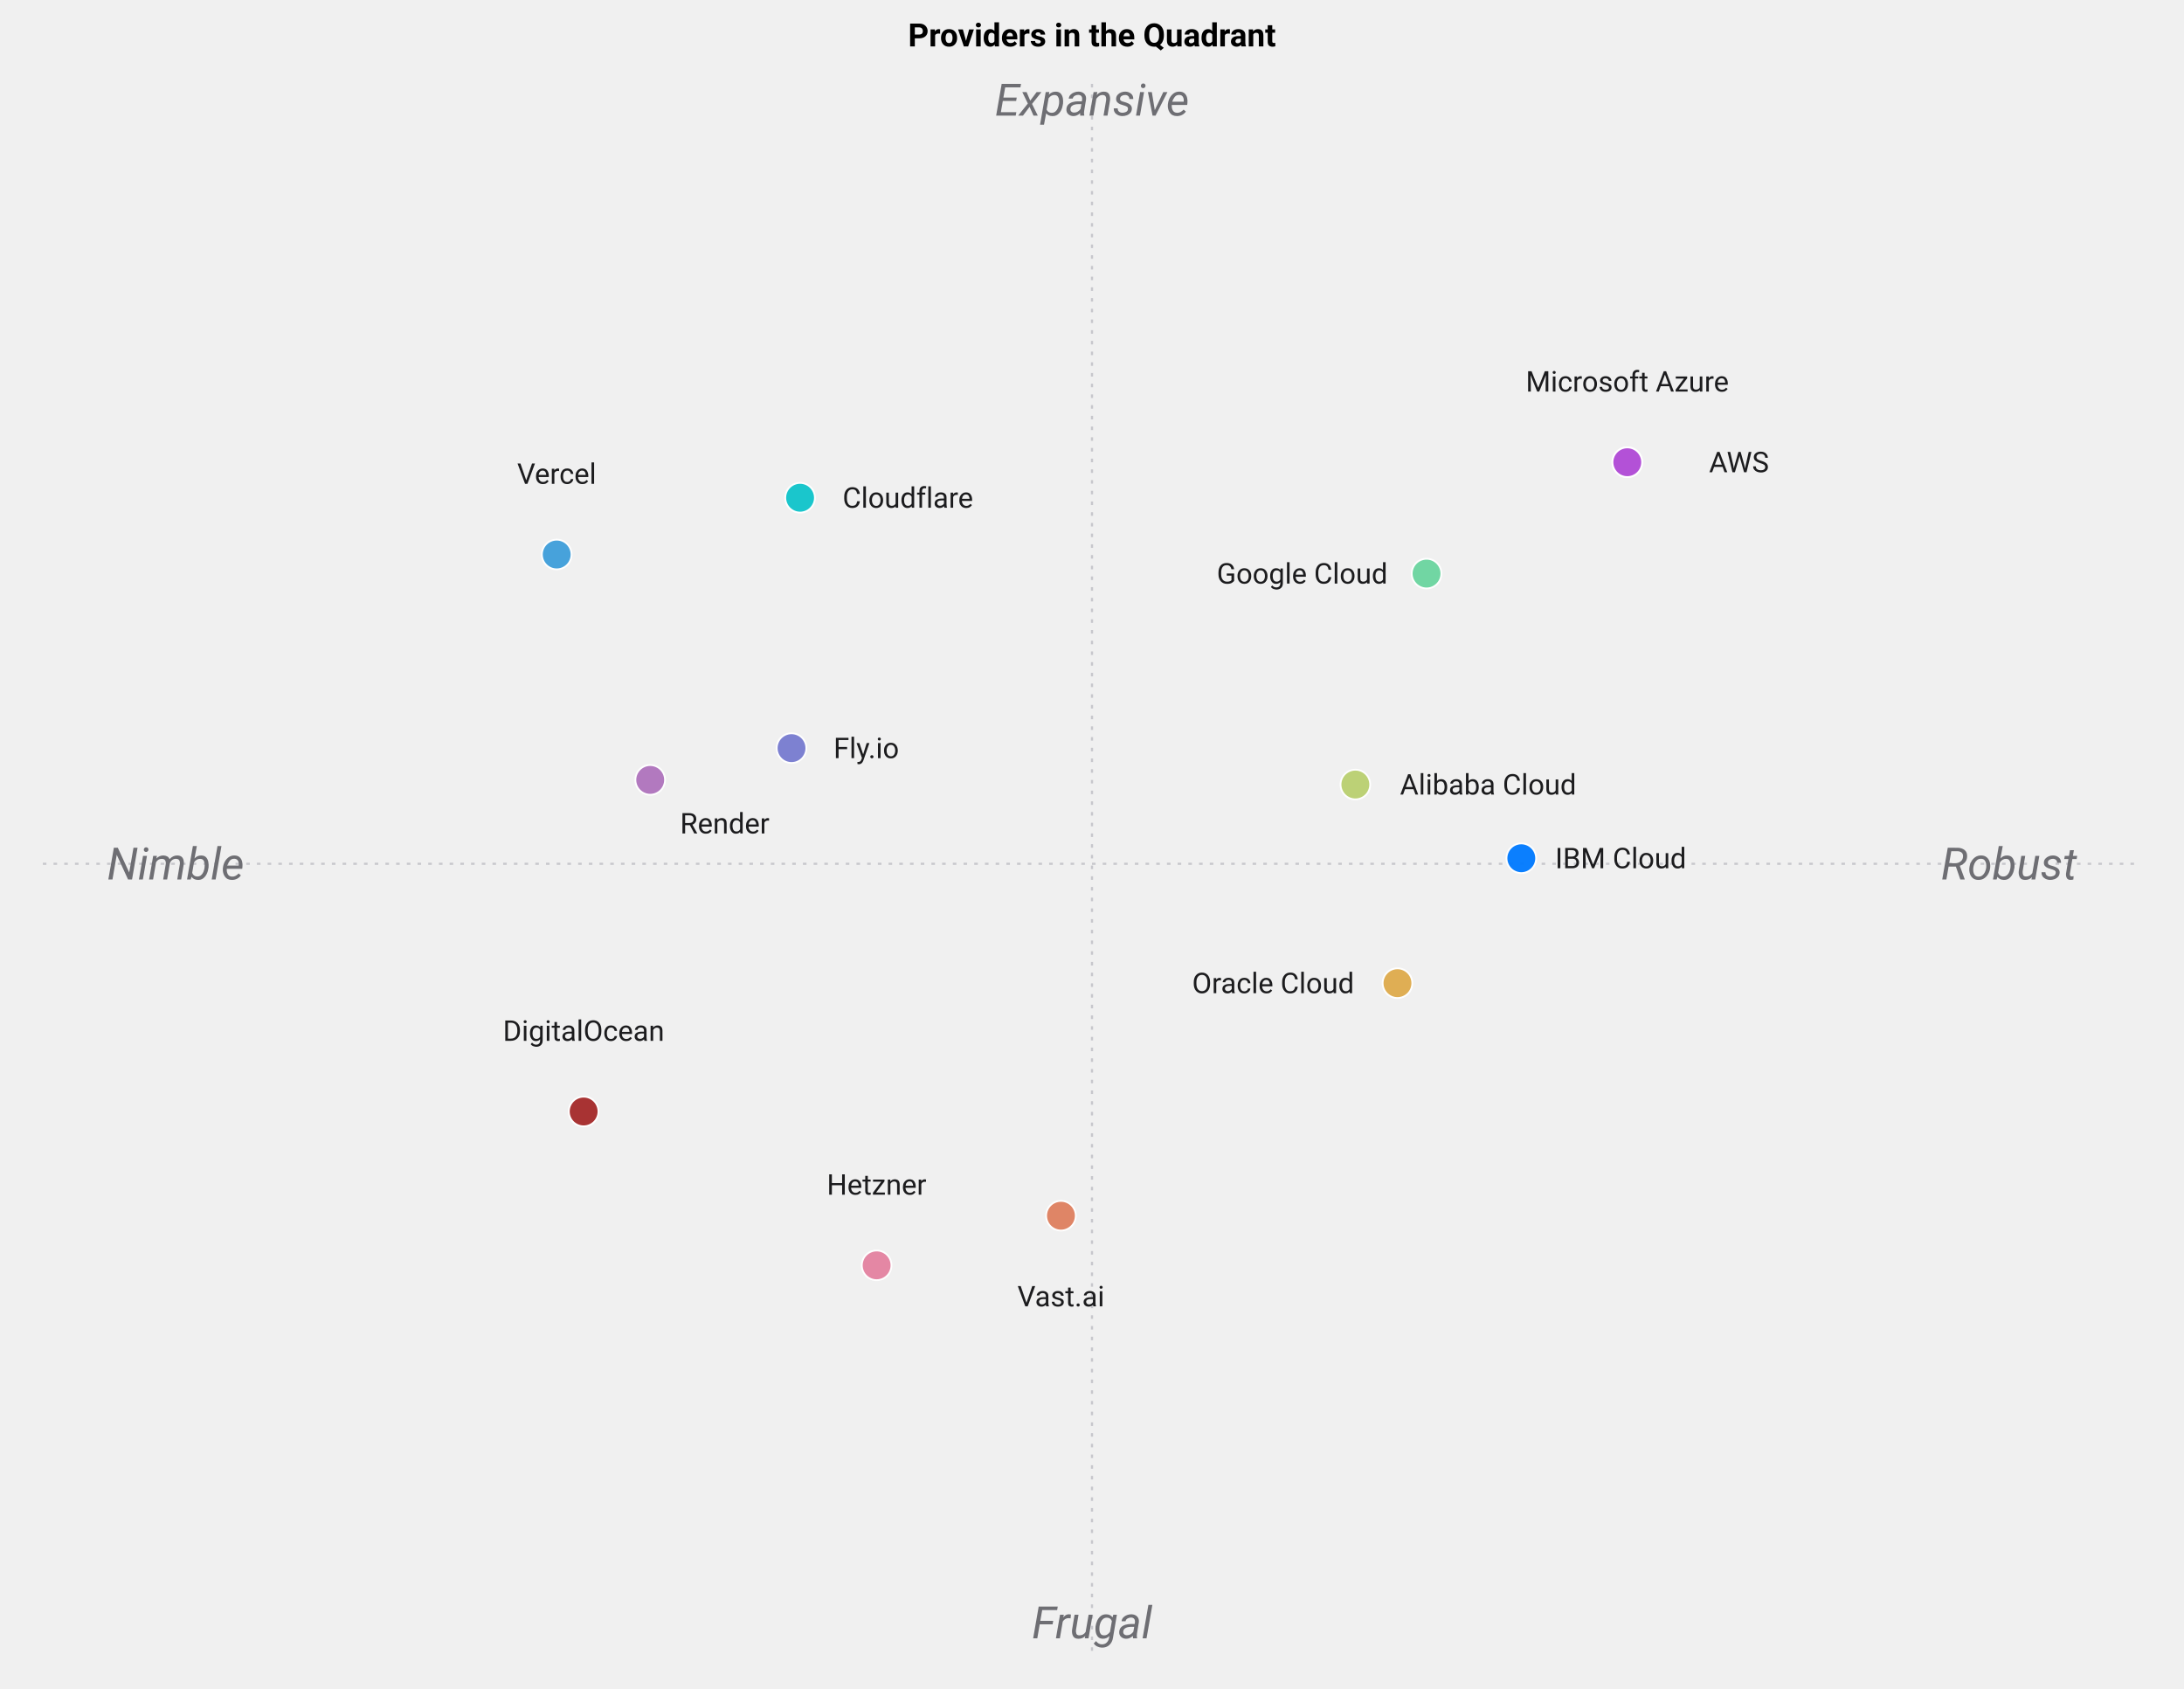
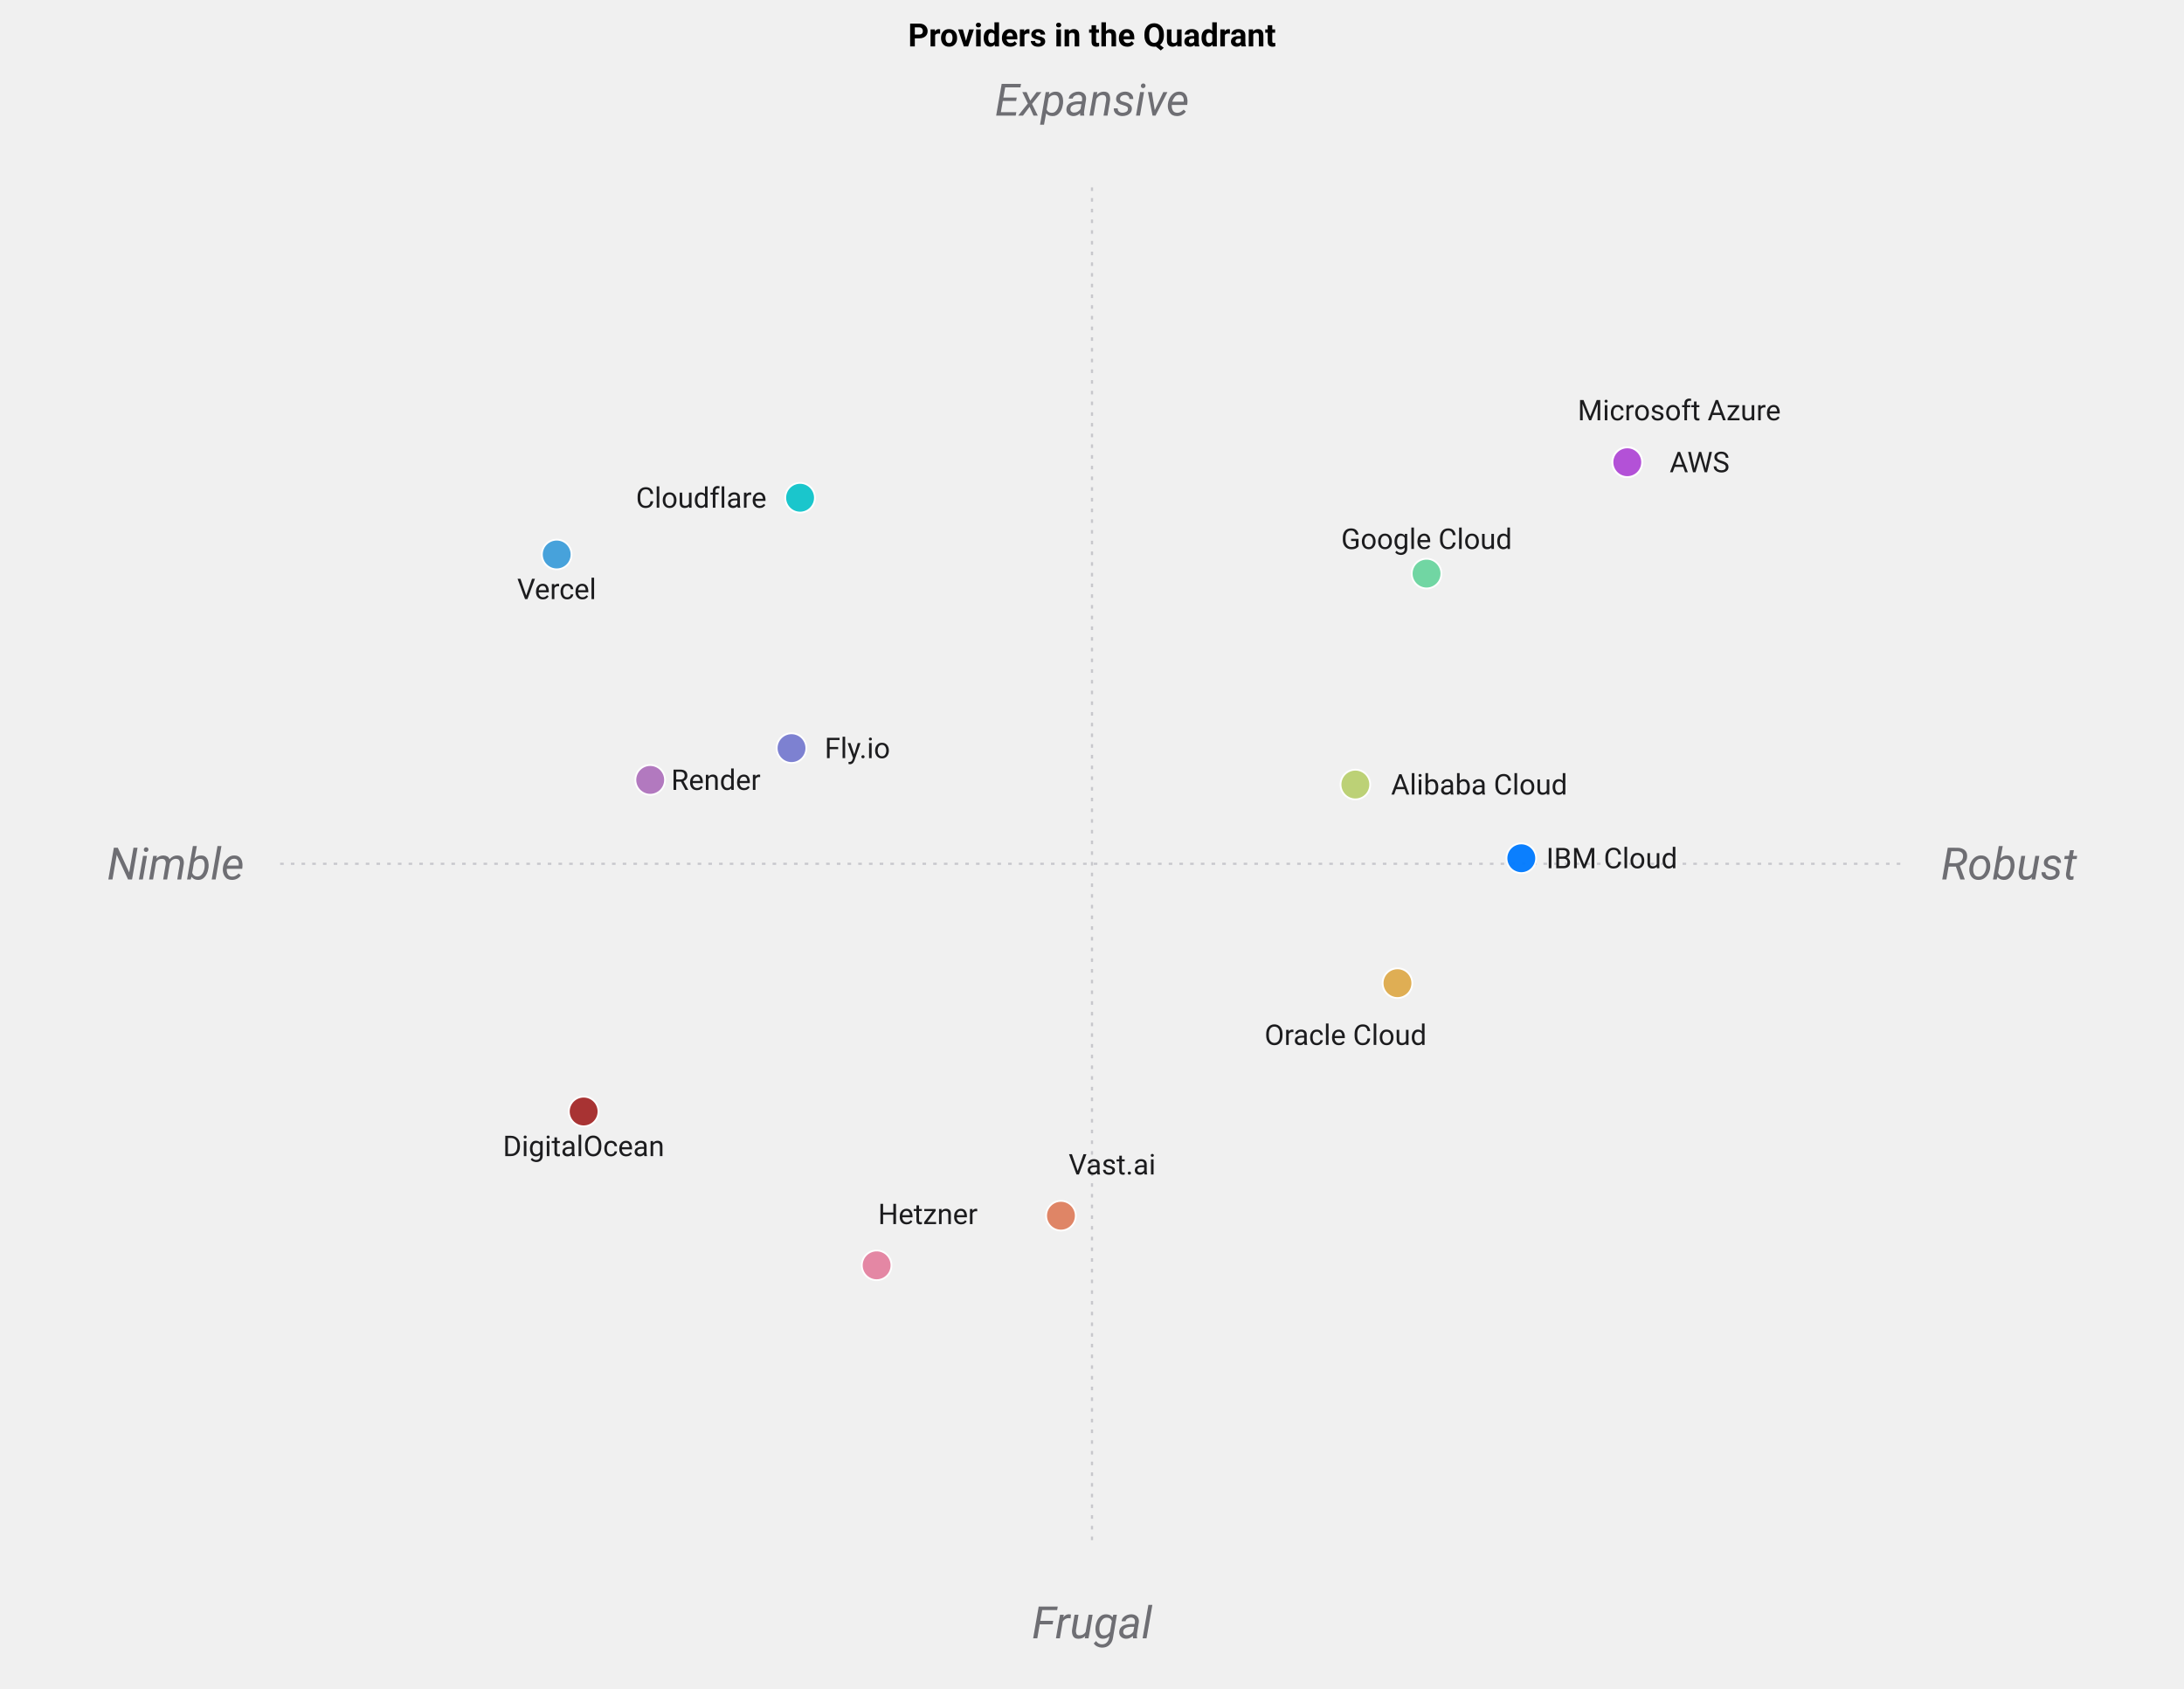
<svg xmlns="http://www.w3.org/2000/svg" width="1224" height="946" viewBox="0 0 1224 946" role="img" aria-labelledby="sp-title sp-desc" font-family="Roboto, -apple-system, Helvetica, Arial, sans-serif">
  <style>.sp-dot{cursor:pointer}.sp-dot:hover circle,.sp-dot:focus circle{stroke-width:2.4}.sp-dot:hover,.sp-dot:focus{filter:brightness(1.08);outline:none}</style>
-   <line x1="24.0" y1="484.0" x2="1200.0" y2="484.0" stroke="#C7C7CC" stroke-width="1.2" stroke-dasharray="2,4" />
-   <line x1="612.0" y1="925.0" x2="612.0" y2="43.0" stroke="#C7C7CC" stroke-width="1.2" stroke-dasharray="2,4" />
+   <line x1="157.0" y1="484.0" x2="1067.0" y2="484.0" stroke="#C7C7CC" stroke-width="1.2" stroke-dasharray="2,4" />
+   <line x1="612.0" y1="863.0" x2="612.0" y2="105.0" stroke="#C7C7CC" stroke-width="1.2" stroke-dasharray="2,4" />
  <text data-pole="right" x="1164.0" y="492.8" font-size="25" font-style="italic" fill="#6E6E73" text-anchor="end">Robust</text>
  <text data-pole="left" x="60.0" y="492.8" font-size="25" font-style="italic" fill="#6E6E73" text-anchor="start">Nimble</text>
  <text data-pole="top" x="612.0" y="64.8" font-size="25" font-style="italic" fill="#6E6E73" text-anchor="middle">Expansive</text>
  <text data-pole="bottom" x="612.0" y="918.0" font-size="25" font-style="italic" fill="#6E6E73" text-anchor="middle">Frugal</text>
  <g class="sp-dot" tabindex="0" role="img" aria-label="Providers: AWS role: best axis1: 2.20 axis2: 2.55">
    <circle cx="912.0" cy="259.0" r="8.31" fill="#FF3B30" stroke="white" stroke-width="1" opacity="0.95" />
  </g>
-   <text x="974.6" y="264.6" font-size="16" fill="#1C1C1E" text-anchor="middle">AWS</text>
+   <text x="952.5" y="264.6" font-size="16" fill="#1C1C1E" text-anchor="middle">AWS</text>
  <g class="sp-dot" tabindex="0" role="img" aria-label="Providers: Google Cloud role: competitor axis1: 1.38 axis2: 1.84">
    <circle cx="799.5" cy="321.4" r="8.31" fill="#6BD5A0" stroke="white" stroke-width="1" opacity="0.95" />
  </g>
-   <text x="729.8" y="327.0" font-size="16" fill="#1C1C1E" text-anchor="middle">Google Cloud</text>
+   <text x="799.5" y="307.6" font-size="16" fill="#1C1C1E" text-anchor="middle">Google Cloud</text>
  <g class="sp-dot" tabindex="0" role="img" aria-label="Providers: Microsoft Azure role: top axis1: 2.20 axis2: 2.55">
    <circle cx="912.0" cy="259.0" r="8.31" fill="#AF52DE" stroke="white" stroke-width="1" opacity="0.95" />
  </g>
-   <text x="912.0" y="219.4" font-size="16" fill="#1C1C1E" text-anchor="middle">Microsoft Azure</text>
+   <text x="941.1" y="235.5" font-size="16" fill="#1C1C1E" text-anchor="middle">Microsoft Azure</text>
  <g class="sp-dot" tabindex="0" role="img" aria-label="Providers: Oracle Cloud role: competitor axis1: 1.26 axis2: -0.76">
    <circle cx="783.2" cy="550.9" r="8.31" fill="#DEAB4D" stroke="white" stroke-width="1" opacity="0.95" />
  </g>
-   <text x="713.5" y="556.5" font-size="16" fill="#1C1C1E" text-anchor="middle">Oracle Cloud</text>
+   <text x="754.1" y="585.5" font-size="16" fill="#1C1C1E" text-anchor="middle">Oracle Cloud</text>
  <g class="sp-dot" tabindex="0" role="img" aria-label="Providers: IBM Cloud role: right axis1: 1.77 axis2: 0.04">
    <circle cx="852.6" cy="480.9" r="8.31" fill="#007AFF" stroke="white" stroke-width="1" opacity="0.95" />
  </g>
-   <text x="908.3" y="486.5" font-size="16" fill="#1C1C1E" text-anchor="middle">IBM Cloud</text>
+   <text x="903.3" y="486.5" font-size="16" fill="#1C1C1E" text-anchor="middle">IBM Cloud</text>
  <g class="sp-dot" tabindex="0" role="img" aria-label="Providers: Alibaba Cloud role: competitor axis1: 1.08 axis2: 0.50">
    <circle cx="759.6" cy="439.6" r="8.31" fill="#BAD070" stroke="white" stroke-width="1" opacity="0.95" />
  </g>
-   <text x="834.0" y="445.2" font-size="16" fill="#1C1C1E" text-anchor="middle">Alibaba Cloud</text>
+   <text x="829.0" y="445.2" font-size="16" fill="#1C1C1E" text-anchor="middle">Alibaba Cloud</text>
  <g class="sp-dot" tabindex="0" role="img" aria-label="Providers: DigitalOcean role: worst axis1: -2.09 axis2: -1.57">
    <circle cx="327.1" cy="622.8" r="8.31" fill="#A52A2A" stroke="white" stroke-width="1" opacity="0.95" />
  </g>
-   <text x="327.1" y="583.2" font-size="16" fill="#1C1C1E" text-anchor="middle">DigitalOcean</text>
+   <text x="327.1" y="647.8" font-size="16" fill="#1C1C1E" text-anchor="middle">DigitalOcean</text>
  <g class="sp-dot" tabindex="0" role="img" aria-label="Providers: Cloudflare role: competitor axis1: -1.20 axis2: 2.32">
    <circle cx="448.4" cy="278.9" r="8.31" fill="#10C4CB" stroke="white" stroke-width="1" opacity="0.95" />
  </g>
-   <text x="508.8" y="284.5" font-size="16" fill="#1C1C1E" text-anchor="middle">Cloudflare</text>
+   <text x="393.0" y="284.5" font-size="16" fill="#1C1C1E" text-anchor="middle">Cloudflare</text>
  <g class="sp-dot" tabindex="0" role="img" aria-label="Providers: Vercel role: competitor axis1: -2.20 axis2: 1.96">
    <circle cx="312.0" cy="310.7" r="8.31" fill="#3F9EDA" stroke="white" stroke-width="1" opacity="0.95" />
  </g>
-   <text x="312.0" y="271.1" font-size="16" fill="#1C1C1E" text-anchor="middle">Vercel</text>
+   <text x="312.0" y="335.7" font-size="16" fill="#1C1C1E" text-anchor="middle">Vercel</text>
  <g class="sp-dot" tabindex="0" role="img" aria-label="Providers: Hetzner role: competitor axis1: -0.89 axis2: -2.55">
    <circle cx="491.3" cy="709.0" r="8.31" fill="#E482A1" stroke="white" stroke-width="1" opacity="0.95" />
  </g>
-   <text x="491.3" y="669.4" font-size="16" fill="#1C1C1E" text-anchor="middle">Hetzner</text>
+   <text x="520.0" y="685.9" font-size="16" fill="#1C1C1E" text-anchor="middle">Hetzner</text>
  <g class="sp-dot" tabindex="0" role="img" aria-label="Providers: Fly.io role: competitor axis1: -1.24 axis2: 0.73">
    <circle cx="443.6" cy="419.2" r="8.31" fill="#787CD0" stroke="white" stroke-width="1" opacity="0.95" />
  </g>
-   <text x="485.5" y="424.8" font-size="16" fill="#1C1C1E" text-anchor="middle">Fly.io</text>
+   <text x="480.5" y="424.8" font-size="16" fill="#1C1C1E" text-anchor="middle">Fly.io</text>
  <g class="sp-dot" tabindex="0" role="img" aria-label="Providers: Render role: competitor axis1: -1.82 axis2: 0.53">
    <circle cx="364.4" cy="437.0" r="8.31" fill="#AF73BD" stroke="white" stroke-width="1" opacity="0.95" />
  </g>
-   <text x="406.2" y="467.0" font-size="16" fill="#1C1C1E" text-anchor="middle">Render</text>
+   <text x="401.2" y="442.6" font-size="16" fill="#1C1C1E" text-anchor="middle">Render</text>
  <g class="sp-dot" tabindex="0" role="img" aria-label="Providers: Vast.ai role: competitor axis1: -0.13 axis2: -2.24">
    <circle cx="594.6" cy="681.2" r="8.31" fill="#DE805F" stroke="white" stroke-width="1" opacity="0.95" />
  </g>
-   <text x="594.6" y="732.0" font-size="16" fill="#1C1C1E" text-anchor="middle">Vast.ai</text>
+   <text x="623.3" y="658.1" font-size="16" fill="#1C1C1E" text-anchor="middle">Vast.ai</text>
  <text x="612.0" y="26" font-size="18" font-weight="bold" fill="#000" text-anchor="middle">Providers in the Quadrant</text>
</svg>
